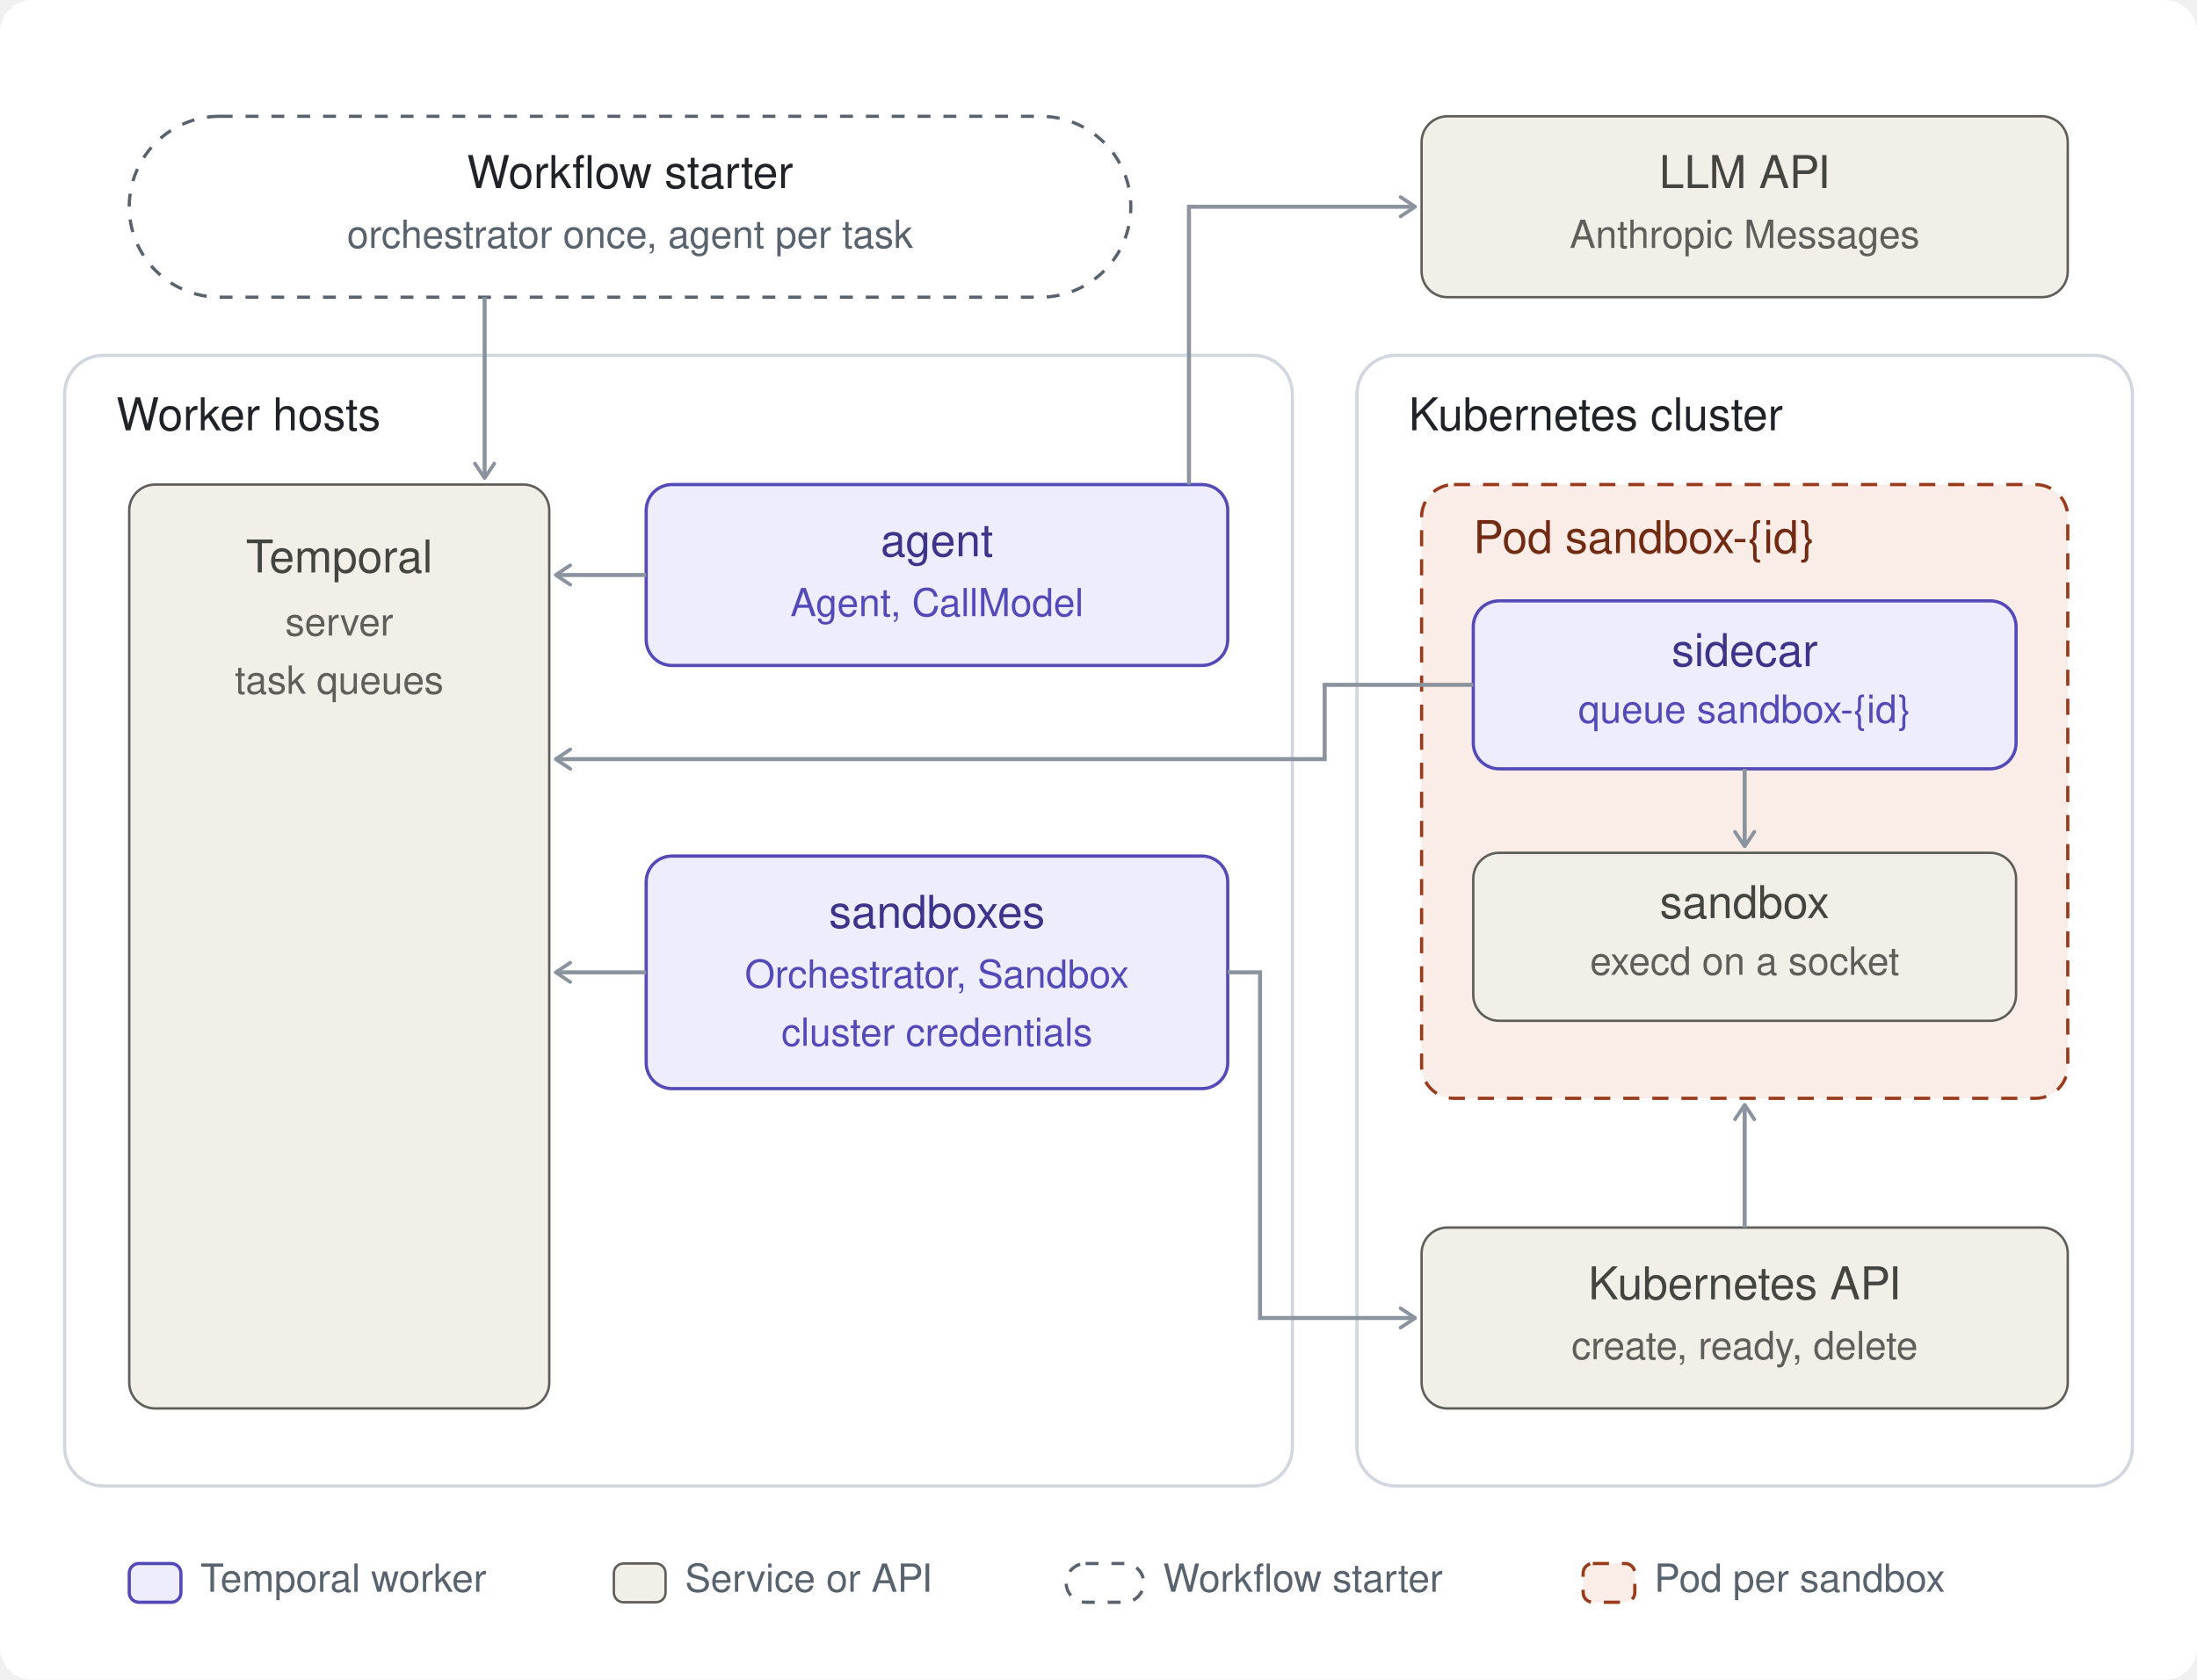
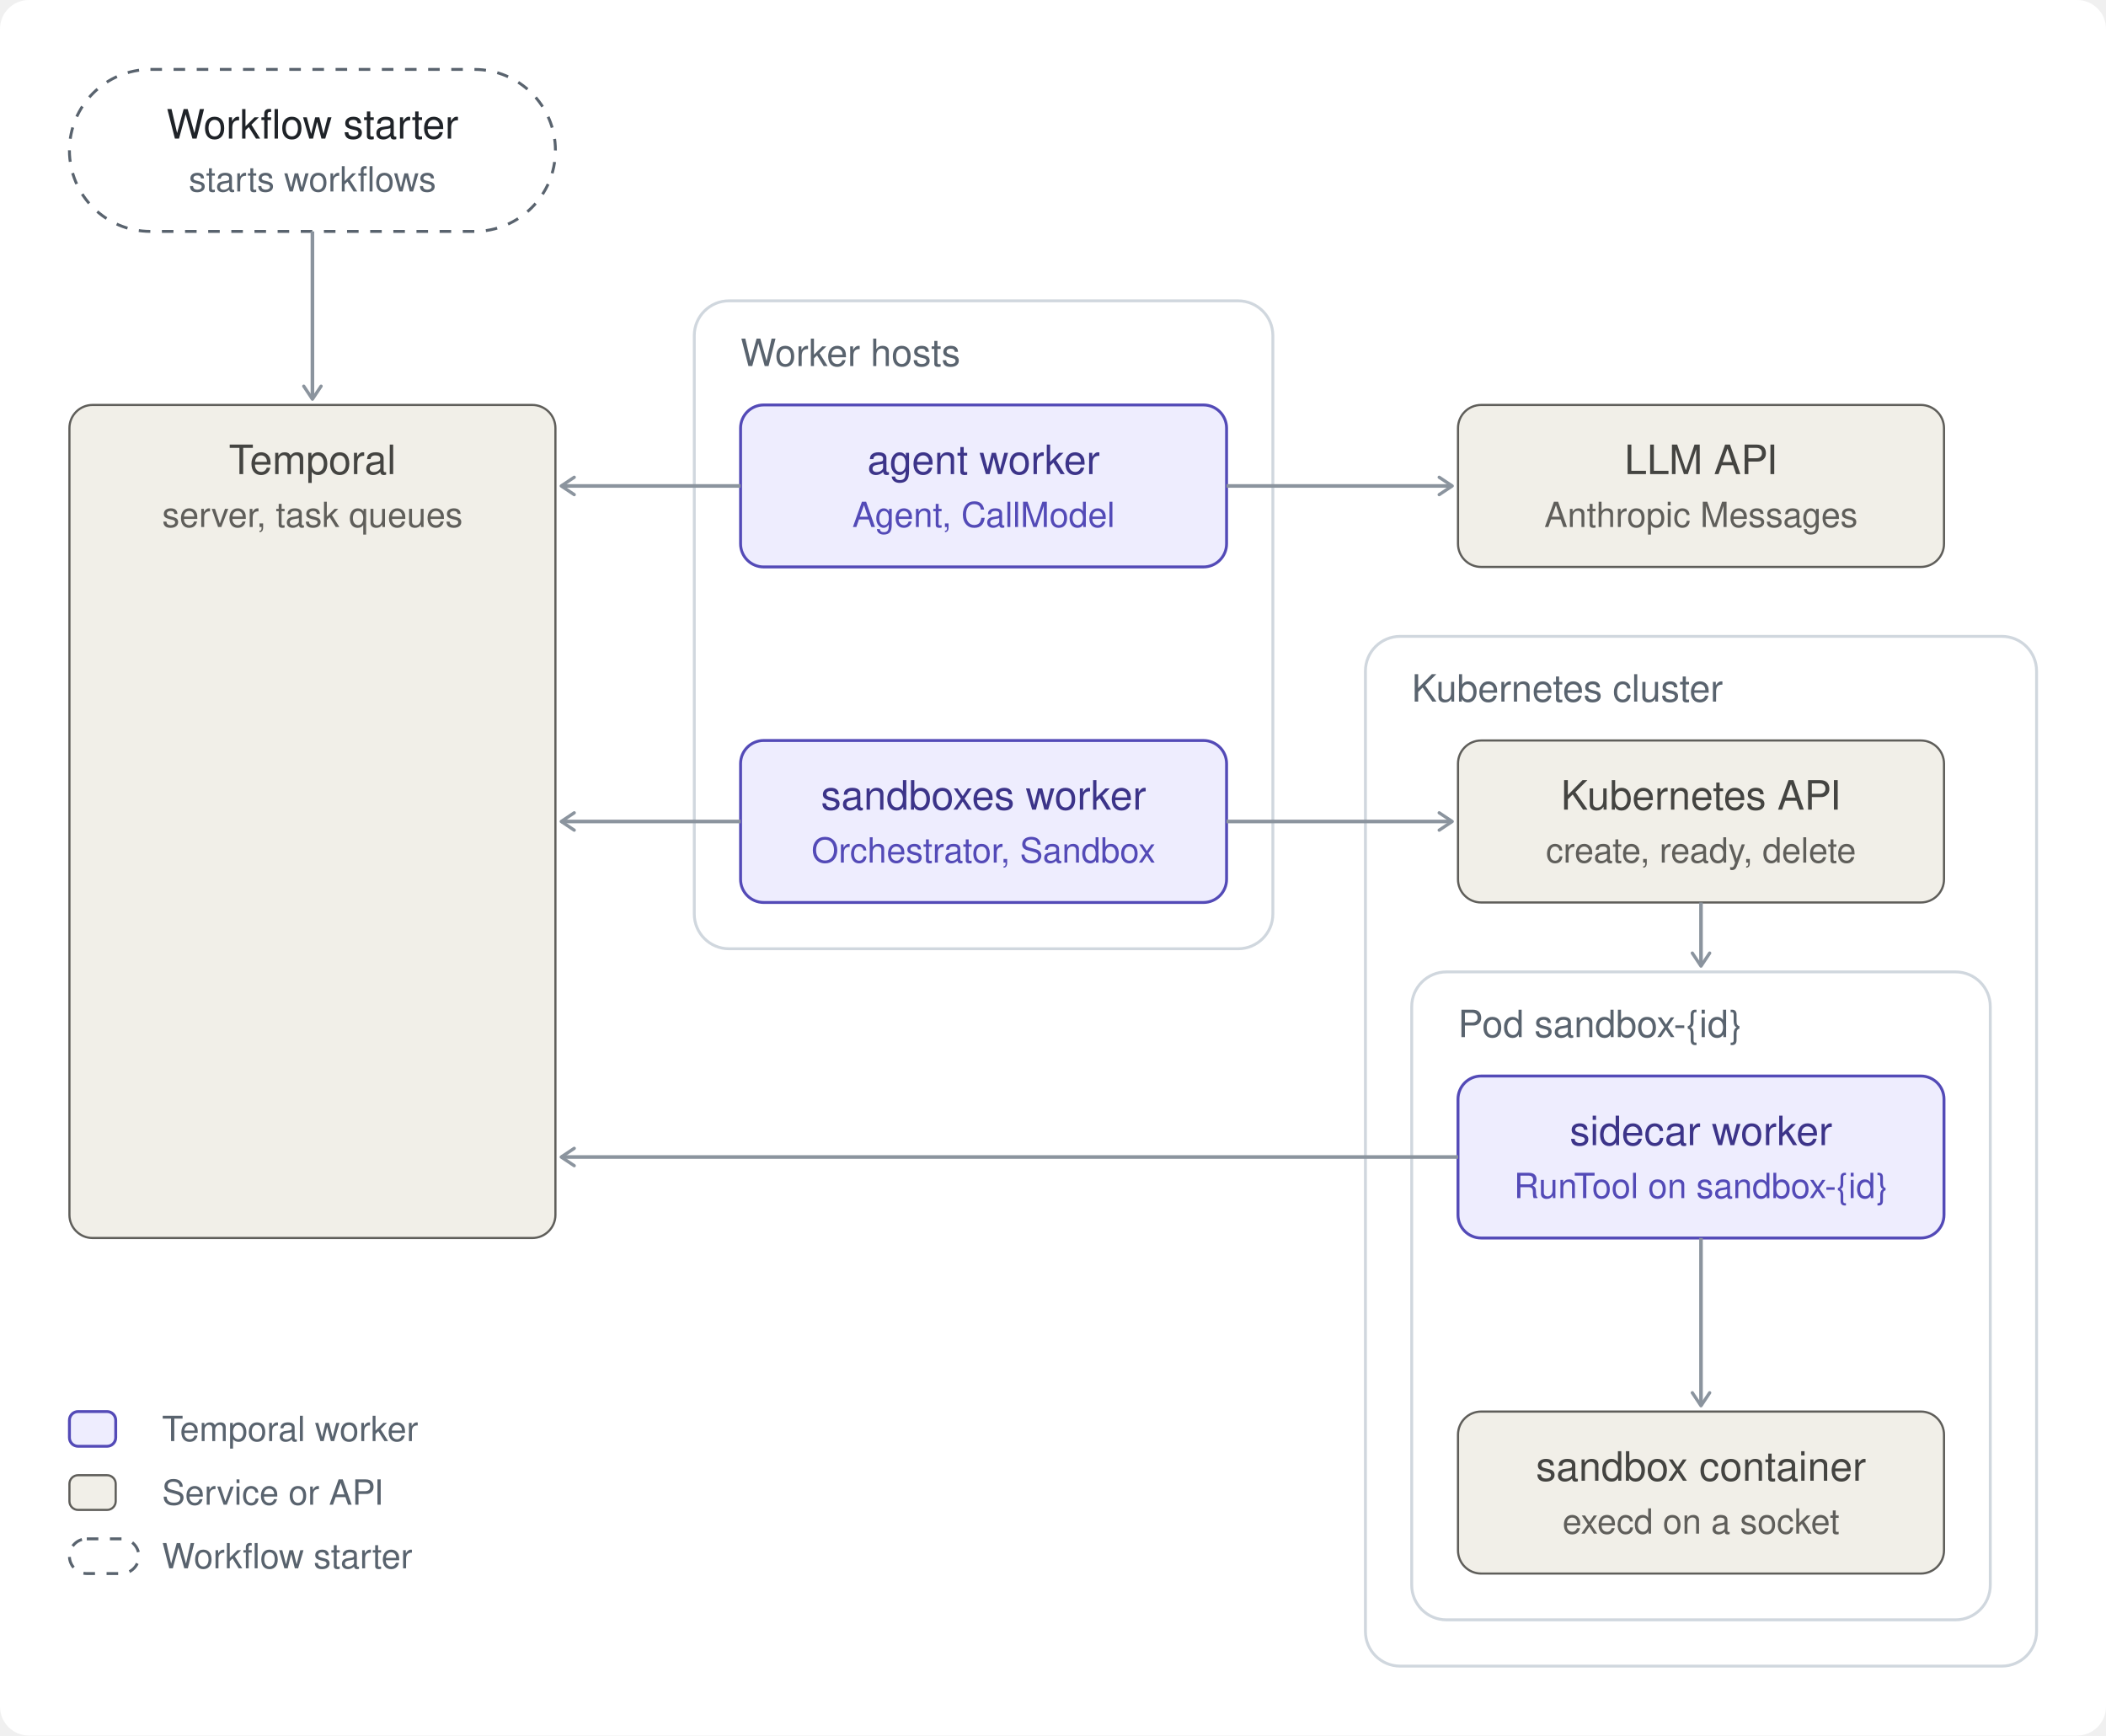
- <svg xmlns="http://www.w3.org/2000/svg" width="680" height="520" viewBox="0 0 680 520" role="img" font-family="-apple-system, BlinkMacSystemFont, 'Segoe UI', Helvetica, Arial, sans-serif">
+ <svg xmlns="http://www.w3.org/2000/svg" width="728" height="600" viewBox="0 0 728 600" role="img" font-family="-apple-system, BlinkMacSystemFont, 'Segoe UI', Helvetica, Arial, sans-serif">
  <style>
  .bg { fill: #ffffff; }
  .region { fill: none; stroke: #d0d7de; stroke-width: 1; }
-   .label { fill: #1f2328; font-size: 14px; font-weight: 500; }
+   .label { fill: #59636e; font-size: 13px; font-weight: 500; }
  .note { fill: #59636e; font-size: 12px; }
  .worker rect { fill: #EEEDFE; stroke: #534AB7; stroke-width: 1; }
  .worker .t { fill: #3C3489; font-size: 14px; font-weight: 500; }
  .worker .s { fill: #534AB7; font-size: 12px; }
  .svc rect { fill: #F1EFE8; stroke: #5F5E5A; stroke-width: 0.75; }
  .svc .t { fill: #444441; font-size: 14px; font-weight: 500; }
  .svc .s { fill: #5F5E5A; font-size: 12px; }
-   .pod rect { fill: #FAECE7; stroke: #993C1D; stroke-width: 1; stroke-dasharray: 5 4; }
-   .pod .t { fill: #712B13; font-size: 14px; font-weight: 500; }
  .starter rect { fill: none; stroke: #59636e; stroke-width: 1; stroke-dasharray: 4 4; }
  .starter .t { fill: #1f2328; font-size: 14px; font-weight: 500; }
  .starter .s { fill: #59636e; font-size: 12px; }
  .arr { fill: none; stroke: #8b949e; stroke-width: 1.25; }
  .head { fill: none; stroke: #8b949e; stroke-width: 1.5; stroke-linecap: round; stroke-linejoin: round; }
  @media (prefers-color-scheme: dark) {
    .bg { fill: #0d1117; }
    .region { stroke: #3d444d; }
-     .label { fill: #e6edf3; }
-     .note { fill: #9198a1; }
+     .label, .note { fill: #9198a1; }
    .worker rect { fill: #3C3489; stroke: #AFA9EC; }
    .worker .t { fill: #EEEDFE; }
    .worker .s { fill: #CECBF6; }
    .svc rect { fill: #444441; stroke: #B4B2A9; }
    .svc .t { fill: #F1EFE8; }
    .svc .s { fill: #D3D1C7; }
-     .pod rect { fill: #4A1B0C; stroke: #F0997B; }
-     .pod .t { fill: #F5C4B3; }
    .starter rect { stroke: #9198a1; }
    .starter .t { fill: #e6edf3; }
    .starter .s { fill: #9198a1; }
  }
</style>
  <defs>
    <marker id="arrow" viewBox="0 0 10 10" refX="8" refY="5" markerWidth="6" markerHeight="6" orient="auto-start-reverse">
      <path class="head" d="M2 1L8 5L2 9" />
    </marker>
  </defs>
-   <rect class="bg" width="680" height="520" rx="10" />
+   <rect class="bg" width="728" height="600" rx="10" />
+   <rect class="region" x="240" y="104" width="200" height="224" rx="12" />
+   <text class="label" x="256" y="122" dy="0.35em">Worker hosts</text>
+   <rect class="region" x="488" y="336" width="200" height="224" rx="12" />
+   <text class="label" x="504" y="354" dy="0.35em">Pod sandbox-{id}</text>
+   <rect class="region" x="472" y="220" width="232" height="356" rx="12" />
+   <text class="label" x="488" y="238" dy="0.35em">Kubernetes cluster</text>
  <g class="starter">
-     <rect x="40" y="36" width="310" height="56" rx="28" />
-     <text class="t" x="195" y="55" text-anchor="middle" dominant-baseline="central">Workflow starter</text>
-     <text class="s" x="195" y="74" text-anchor="middle" dominant-baseline="central">orchestrator once, agent per task</text>
+     <rect x="24" y="24" width="168" height="56" rx="28.0" />
+     <text class="t" x="108.0" y="43" text-anchor="middle" dy="0.35em">Workflow starter</text>
+     <text class="s" x="108.0" y="62" text-anchor="middle" dy="0.35em">starts workflows</text>
  </g>
  <g class="svc">
-     <rect x="440" y="36" width="200" height="56" rx="8" />
-     <text class="t" x="540" y="55" text-anchor="middle" dominant-baseline="central">LLM API</text>
-     <text class="s" x="540" y="74" text-anchor="middle" dominant-baseline="central">Anthropic Messages</text>
-   </g>
-   <rect class="region" x="20" y="110" width="380" height="350" rx="12" />
-   <text class="label" x="36" y="130" dominant-baseline="central">Worker hosts</text>
-   <rect class="region" x="420" y="110" width="240" height="350" rx="12" />
-   <text class="label" x="436" y="130" dominant-baseline="central">Kubernetes cluster</text>
-   <g class="svc">
-     <rect x="40" y="150" width="130" height="286" rx="8" />
-     <text class="t" x="105" y="174" text-anchor="middle" dominant-baseline="central">Temporal</text>
-     <text class="s" x="105" y="194" text-anchor="middle" dominant-baseline="central">server</text>
-     <text class="s" x="105" y="212" text-anchor="middle" dominant-baseline="central">task queues</text>
+     <rect x="24" y="140" width="168" height="288" rx="8" />
+     <text class="t" x="108.0" y="159" text-anchor="middle" dy="0.35em">Temporal</text>
+     <text class="s" x="108.0" y="178" text-anchor="middle" dy="0.35em">server, task queues</text>
  </g>
  <g class="worker">
-     <rect x="200" y="150" width="180" height="56" rx="8" />
-     <text class="t" x="290" y="169" text-anchor="middle" dominant-baseline="central">agent</text>
-     <text class="s" x="290" y="188" text-anchor="middle" dominant-baseline="central">Agent, CallModel</text>
+     <rect x="256" y="140" width="168" height="56" rx="8" />
+     <text class="t" x="340.0" y="159" text-anchor="middle" dy="0.35em">agent worker</text>
+     <text class="s" x="340.0" y="178" text-anchor="middle" dy="0.35em">Agent, CallModel</text>
  </g>
  <g class="worker">
-     <rect x="200" y="265" width="180" height="72" rx="8" />
-     <text class="t" x="290" y="284" text-anchor="middle" dominant-baseline="central">sandboxes</text>
-     <text class="s" x="290" y="303" text-anchor="middle" dominant-baseline="central">Orchestrator, Sandbox</text>
-     <text class="s" x="290" y="321" text-anchor="middle" dominant-baseline="central">cluster credentials</text>
+     <rect x="256" y="256" width="168" height="56" rx="8" />
+     <text class="t" x="340.0" y="275" text-anchor="middle" dy="0.35em">sandboxes worker</text>
+     <text class="s" x="340.0" y="294" text-anchor="middle" dy="0.35em">Orchestrator, Sandbox</text>
  </g>
-   <g class="pod">
-     <rect x="440" y="150" width="200" height="190" rx="10" />
-     <text class="t" x="456" y="168" dominant-baseline="central">Pod sandbox-{id}</text>
+   <g class="svc">
+     <rect x="504" y="140" width="168" height="56" rx="8" />
+     <text class="t" x="588.0" y="159" text-anchor="middle" dy="0.35em">LLM API</text>
+     <text class="s" x="588.0" y="178" text-anchor="middle" dy="0.35em">Anthropic Messages</text>
+   </g>
+   <g class="svc">
+     <rect x="504" y="256" width="168" height="56" rx="8" />
+     <text class="t" x="588.0" y="275" text-anchor="middle" dy="0.35em">Kubernetes API</text>
+     <text class="s" x="588.0" y="294" text-anchor="middle" dy="0.35em">create, ready, delete</text>
  </g>
  <g class="worker">
-     <rect x="456" y="186" width="168" height="52" rx="8" />
-     <text class="t" x="540" y="203" text-anchor="middle" dominant-baseline="central">sidecar</text>
-     <text class="s" x="540" y="221" text-anchor="middle" dominant-baseline="central">queue sandbox-{id}</text>
+     <rect x="504" y="372" width="168" height="56" rx="8" />
+     <text class="t" x="588.0" y="391" text-anchor="middle" dy="0.35em">sidecar worker</text>
+     <text class="s" x="588.0" y="410" text-anchor="middle" dy="0.35em">RunTool on sandbox-{id}</text>
  </g>
  <g class="svc">
-     <rect x="456" y="264" width="168" height="52" rx="8" />
-     <text class="t" x="540" y="281" text-anchor="middle" dominant-baseline="central">sandbox</text>
-     <text class="s" x="540" y="299" text-anchor="middle" dominant-baseline="central">execd on a socket</text>
+     <rect x="504" y="488" width="168" height="56" rx="8" />
+     <text class="t" x="588.0" y="507" text-anchor="middle" dy="0.35em">sandbox container</text>
+     <text class="s" x="588.0" y="526" text-anchor="middle" dy="0.35em">execd on a socket</text>
  </g>
+   <path class="arr" d="M108.0 80 V138" marker-end="url(#arrow)" />
+   <path class="arr" d="M256 168.0 H194" marker-end="url(#arrow)" />
+   <path class="arr" d="M424 168.0 H502" marker-end="url(#arrow)" />
+   <path class="arr" d="M256 284.0 H194" marker-end="url(#arrow)" />
+   <path class="arr" d="M424 284.0 H502" marker-end="url(#arrow)" />
+   <path class="arr" d="M504 400.0 H194" marker-end="url(#arrow)" />
+   <path class="arr" d="M588.0 312 V334" marker-end="url(#arrow)" />
+   <path class="arr" d="M588.0 428 V486" marker-end="url(#arrow)" />
+   <g class="worker">
+     <rect x="24" y="488.0" width="16" height="12" rx="3" />
+   </g>
+   <text class="note" x="56" y="494.0" dy="0.35em">Temporal worker</text>
  <g class="svc">
-     <rect x="440" y="380" width="200" height="56" rx="8" />
-     <text class="t" x="540" y="399" text-anchor="middle" dominant-baseline="central">Kubernetes API</text>
-     <text class="s" x="540" y="418" text-anchor="middle" dominant-baseline="central">create, ready, delete</text>
+     <rect x="24" y="510.0" width="16" height="12" rx="3" />
  </g>
-   <path class="arr" d="M150 92 V148" marker-end="url(#arrow)" />
-   <path class="arr" d="M200 178 H172" marker-end="url(#arrow)" />
-   <path class="arr" d="M200 301 H172" marker-end="url(#arrow)" />
-   <path class="arr" d="M456 212 H410 V235 H172" marker-end="url(#arrow)" />
-   <path class="arr" d="M368 150 V64 H438" marker-end="url(#arrow)" />
-   <path class="arr" d="M380 301 H390 V408 H438" marker-end="url(#arrow)" />
-   <path class="arr" d="M540 380 V342" marker-end="url(#arrow)" />
-   <path class="arr" d="M540 238 V262" marker-end="url(#arrow)" />
-   <g class="worker">
-     <rect x="40" y="484" width="16" height="12" rx="3" />
+   <text class="note" x="56" y="516.0" dy="0.35em">Service or API</text>
+   <g class="starter">
+     <rect x="24" y="532.0" width="24" height="12" rx="6" />
  </g>
-   <text class="note" x="62" y="490" dominant-baseline="central">Temporal worker</text>
-   <g class="svc">
-     <rect x="190" y="484" width="16" height="12" rx="3" />
-   </g>
-   <text class="note" x="212" y="490" dominant-baseline="central">Service or API</text>
-   <g class="starter">
-     <rect x="330" y="484" width="24" height="12" rx="6" />
-   </g>
-   <text class="note" x="360" y="490" dominant-baseline="central">Workflow starter</text>
-   <g class="pod">
-     <rect x="490" y="484" width="16" height="12" rx="3" />
-   </g>
-   <text class="note" x="512" y="490" dominant-baseline="central">Pod per sandbox</text>
+   <text class="note" x="56" y="538.0" dy="0.35em">Workflow starter</text>
</svg>
